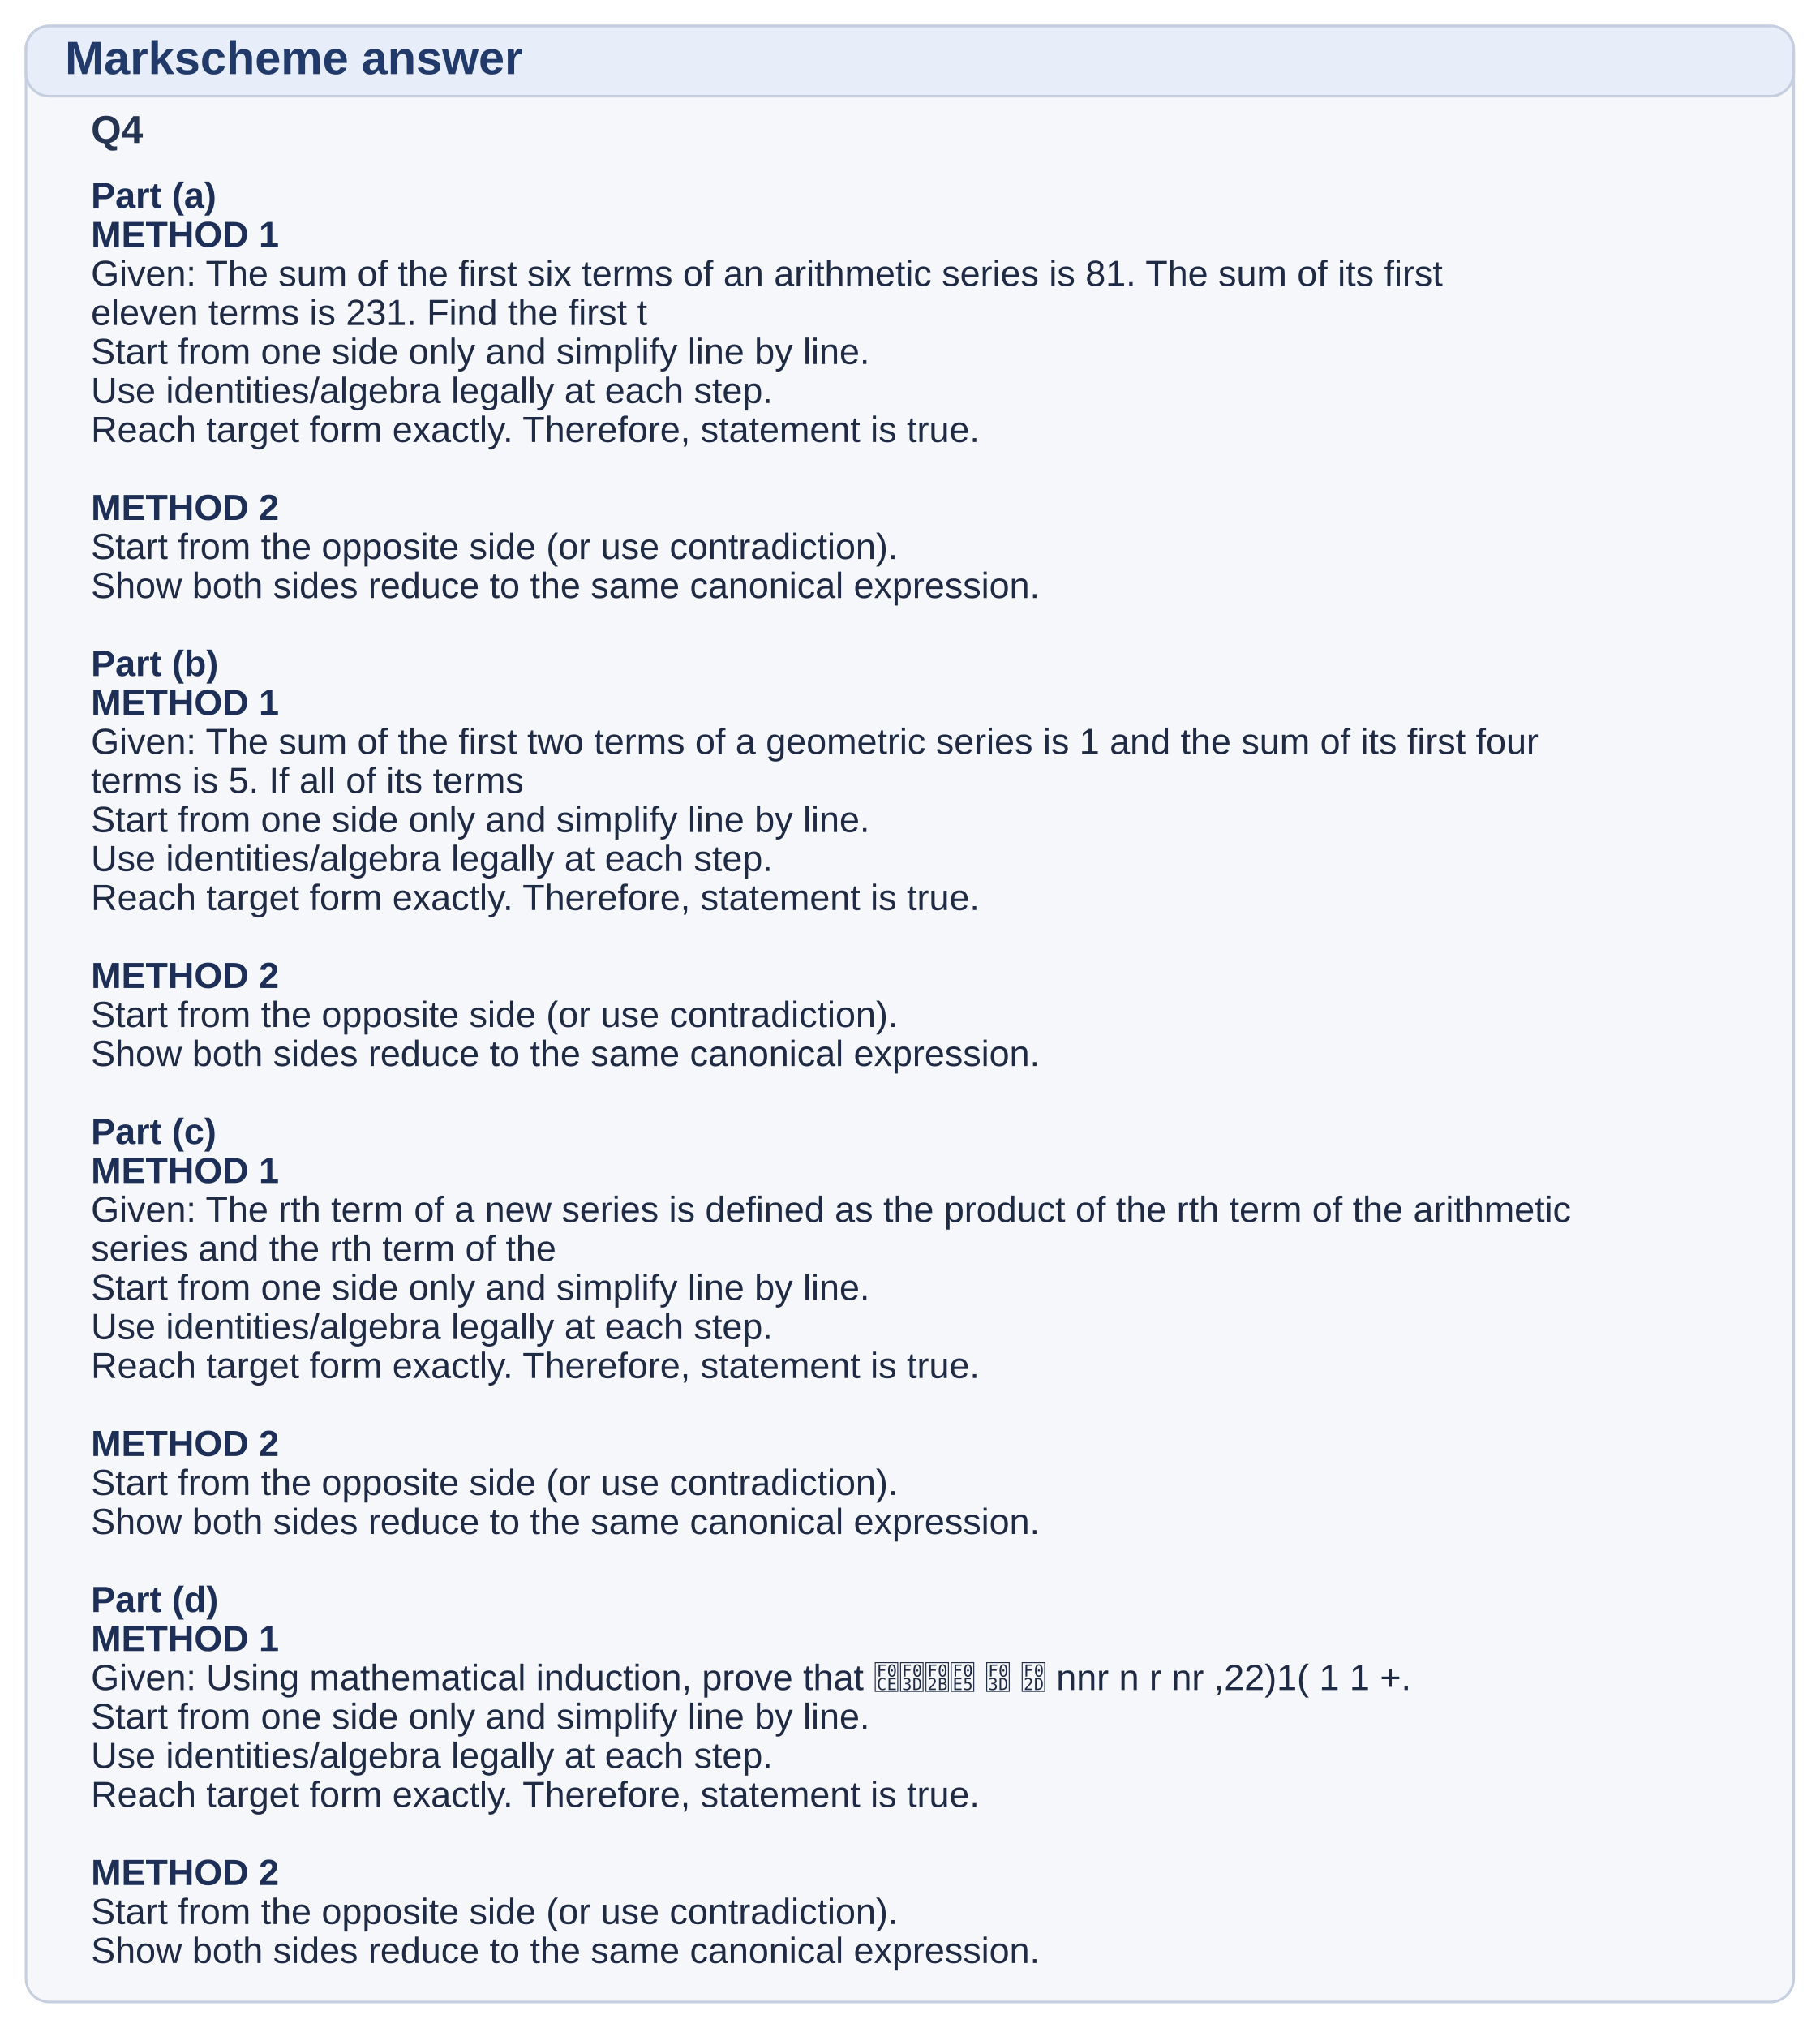
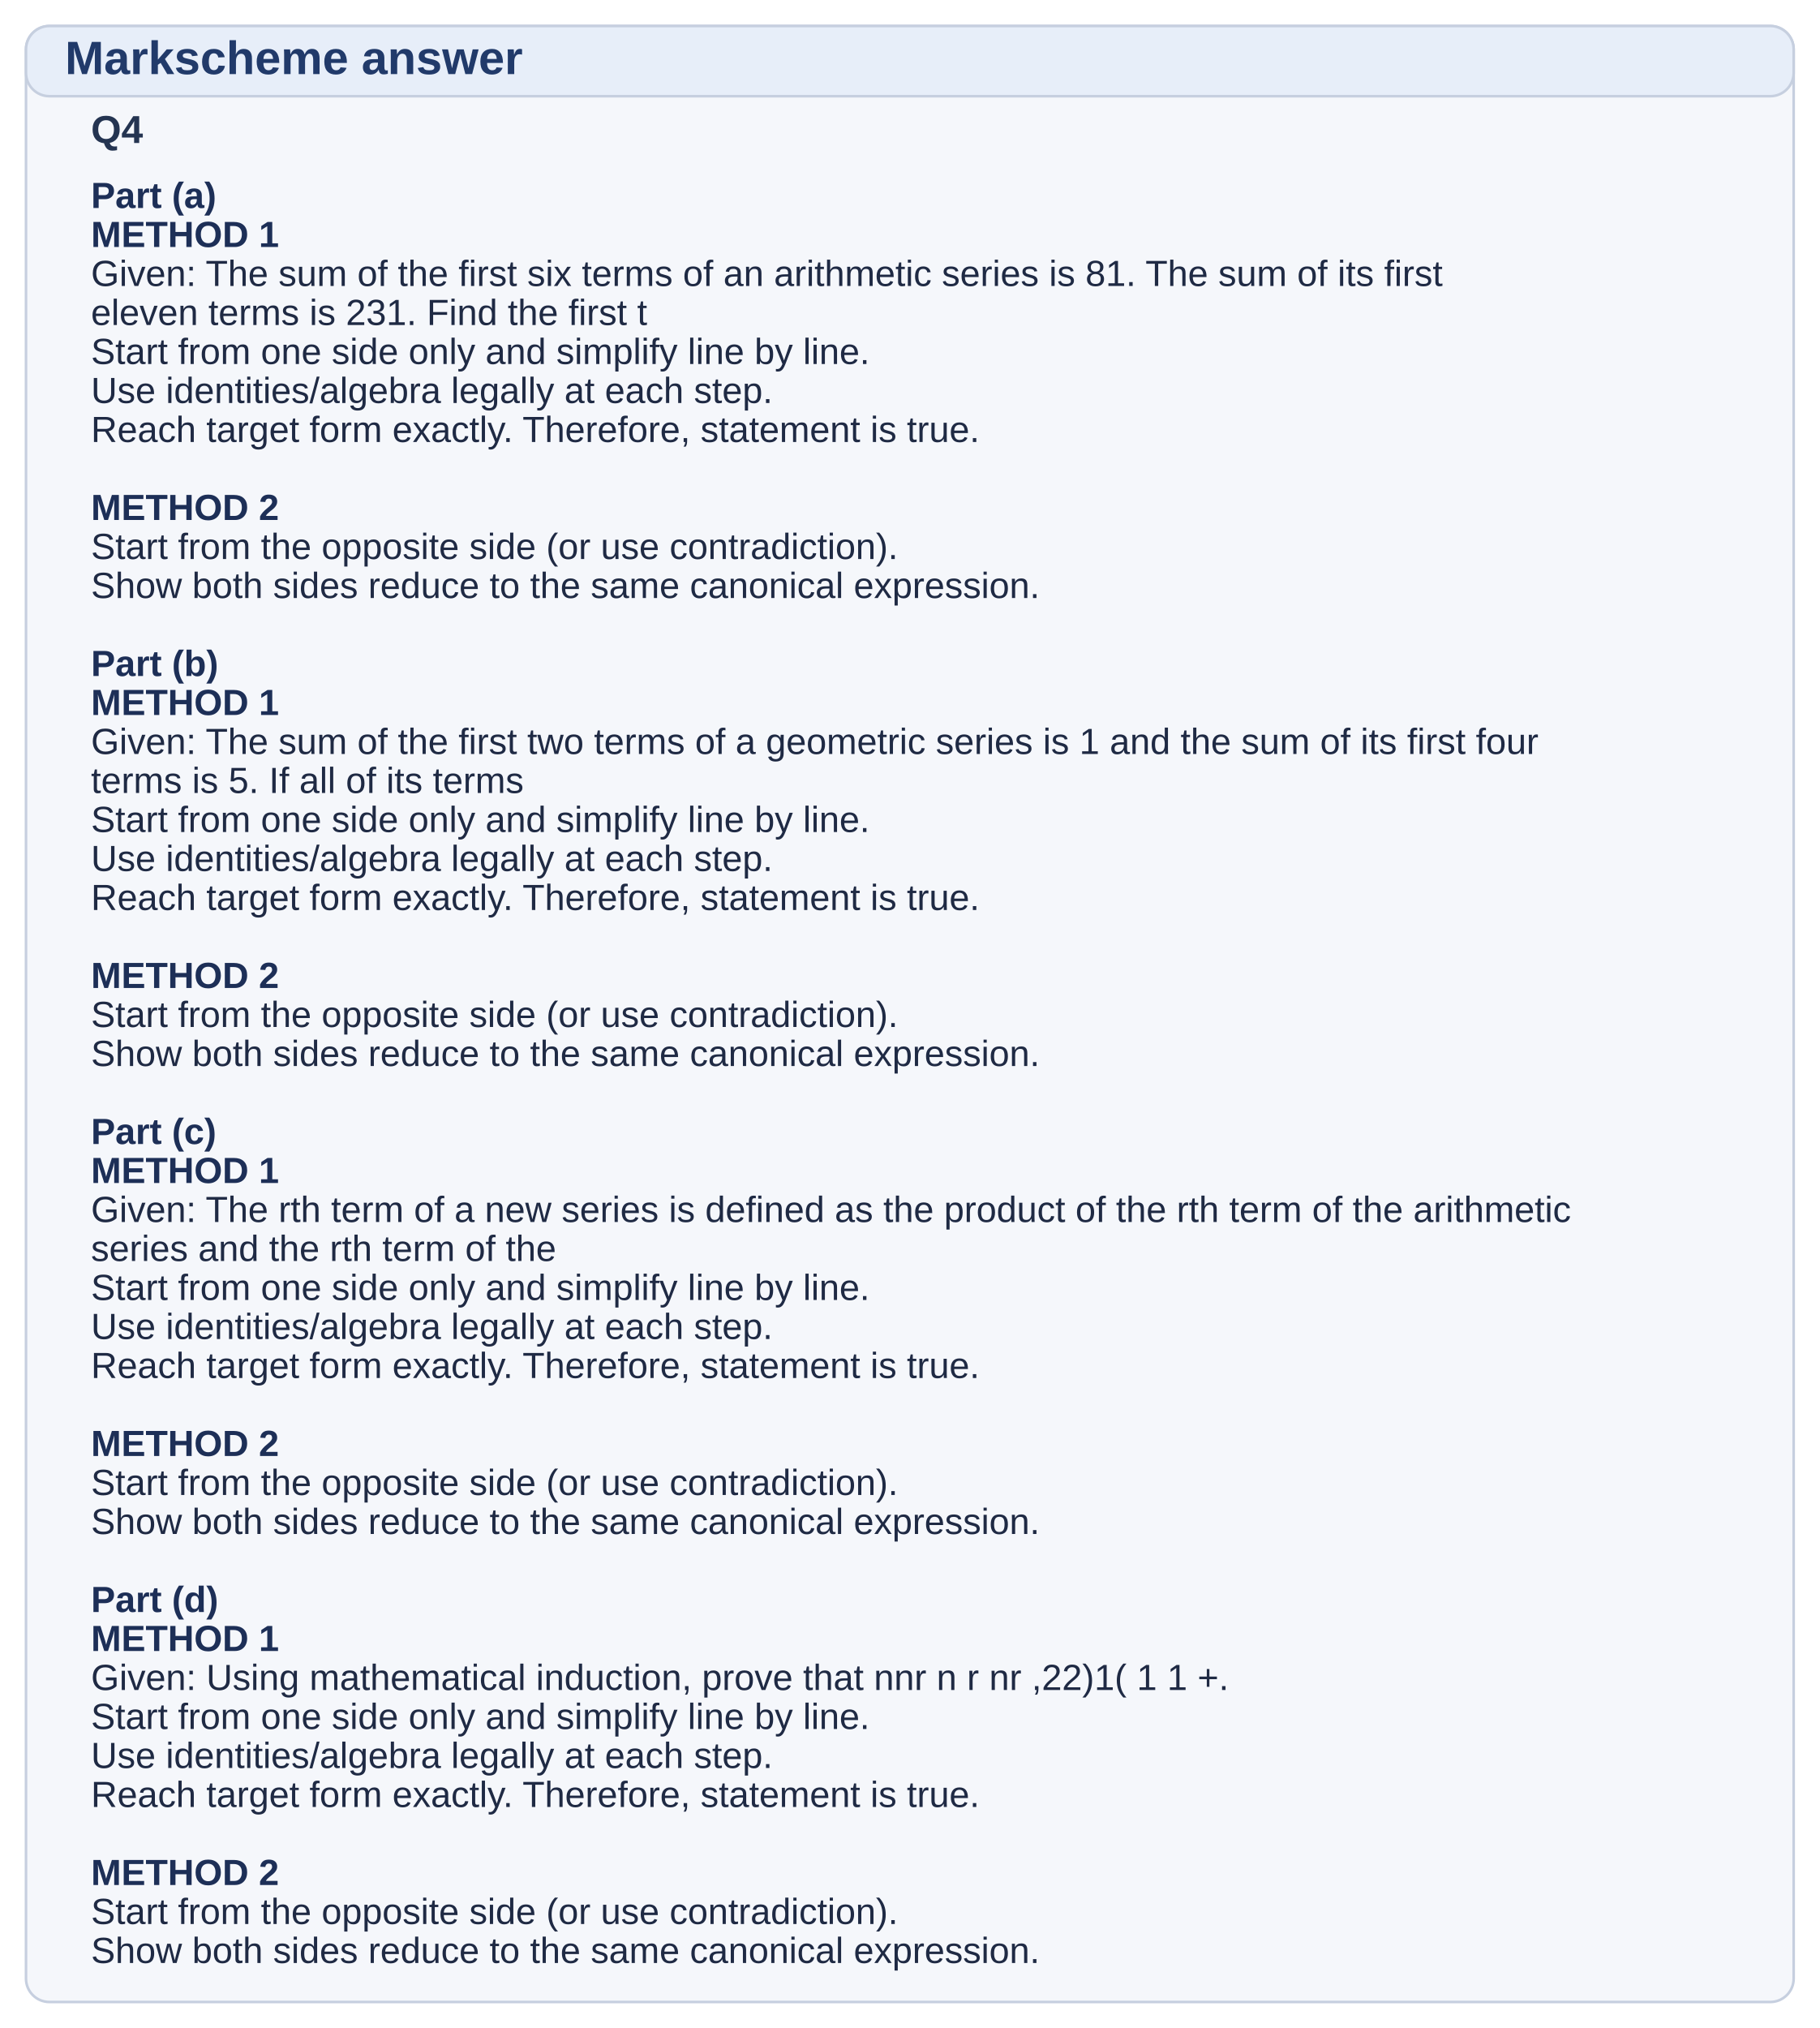
<svg xmlns="http://www.w3.org/2000/svg" width="1400" height="1560" viewBox="0 0 1400 1560">
  <rect x="20" y="20" width="1360" height="1520" rx="18" ry="18" fill="#f5f7fb" stroke="#c6cfdf" stroke-width="2" />
  <rect x="20" y="20" width="1360" height="54" rx="18" ry="18" fill="#e7eef9" stroke="#c6cfdf" stroke-width="2" />
  <text x="50" y="57" font-family="Arial, Helvetica, sans-serif" font-size="36" font-weight="700" fill="#213a6a">Markscheme answer</text>
  <text x="70" y="110" font-family="Arial, Helvetica, sans-serif" font-size="30" font-weight="700" fill="#243451">Q4</text>
  <text x="70" y="160" font-family="Arial, Helvetica, sans-serif" font-size="28" font-weight="700" fill="#1d2f57">Part (a)</text>
  <text x="70" y="190" font-family="Arial, Helvetica, sans-serif" font-size="28" font-weight="700" fill="#1d2f57">METHOD 1</text>
  <text x="70" y="220" font-family="Arial, Helvetica, sans-serif" font-size="28" font-weight="500" fill="#1f2a44">Given: The sum of the first six terms of an arithmetic series is 81. The sum of its first</text>
  <text x="70" y="250" font-family="Arial, Helvetica, sans-serif" font-size="28" font-weight="500" fill="#1f2a44">eleven terms is 231. Find the first t</text>
  <text x="70" y="280" font-family="Arial, Helvetica, sans-serif" font-size="28" font-weight="500" fill="#1f2a44">Start from one side only and simplify line by line.</text>
  <text x="70" y="310" font-family="Arial, Helvetica, sans-serif" font-size="28" font-weight="500" fill="#1f2a44">Use identities/algebra legally at each step.</text>
  <text x="70" y="340" font-family="Arial, Helvetica, sans-serif" font-size="28" font-weight="500" fill="#1f2a44">Reach target form exactly. Therefore, statement is true.</text>
  <text x="70" y="370" font-family="Arial, Helvetica, sans-serif" font-size="28" font-weight="500" fill="#1f2a44"> </text>
  <text x="70" y="400" font-family="Arial, Helvetica, sans-serif" font-size="28" font-weight="700" fill="#1d2f57">METHOD 2</text>
  <text x="70" y="430" font-family="Arial, Helvetica, sans-serif" font-size="28" font-weight="500" fill="#1f2a44">Start from the opposite side (or use contradiction).</text>
  <text x="70" y="460" font-family="Arial, Helvetica, sans-serif" font-size="28" font-weight="500" fill="#1f2a44">Show both sides reduce to the same canonical expression.</text>
  <text x="70" y="490" font-family="Arial, Helvetica, sans-serif" font-size="28" font-weight="500" fill="#1f2a44"> </text>
  <text x="70" y="520" font-family="Arial, Helvetica, sans-serif" font-size="28" font-weight="700" fill="#1d2f57">Part (b)</text>
  <text x="70" y="550" font-family="Arial, Helvetica, sans-serif" font-size="28" font-weight="700" fill="#1d2f57">METHOD 1</text>
  <text x="70" y="580" font-family="Arial, Helvetica, sans-serif" font-size="28" font-weight="500" fill="#1f2a44">Given: The sum of the first two terms of a geometric series is 1 and the sum of its first four</text>
  <text x="70" y="610" font-family="Arial, Helvetica, sans-serif" font-size="28" font-weight="500" fill="#1f2a44">terms is 5. If all of its terms</text>
  <text x="70" y="640" font-family="Arial, Helvetica, sans-serif" font-size="28" font-weight="500" fill="#1f2a44">Start from one side only and simplify line by line.</text>
  <text x="70" y="670" font-family="Arial, Helvetica, sans-serif" font-size="28" font-weight="500" fill="#1f2a44">Use identities/algebra legally at each step.</text>
  <text x="70" y="700" font-family="Arial, Helvetica, sans-serif" font-size="28" font-weight="500" fill="#1f2a44">Reach target form exactly. Therefore, statement is true.</text>
  <text x="70" y="730" font-family="Arial, Helvetica, sans-serif" font-size="28" font-weight="500" fill="#1f2a44"> </text>
  <text x="70" y="760" font-family="Arial, Helvetica, sans-serif" font-size="28" font-weight="700" fill="#1d2f57">METHOD 2</text>
  <text x="70" y="790" font-family="Arial, Helvetica, sans-serif" font-size="28" font-weight="500" fill="#1f2a44">Start from the opposite side (or use contradiction).</text>
  <text x="70" y="820" font-family="Arial, Helvetica, sans-serif" font-size="28" font-weight="500" fill="#1f2a44">Show both sides reduce to the same canonical expression.</text>
  <text x="70" y="850" font-family="Arial, Helvetica, sans-serif" font-size="28" font-weight="500" fill="#1f2a44"> </text>
  <text x="70" y="880" font-family="Arial, Helvetica, sans-serif" font-size="28" font-weight="700" fill="#1d2f57">Part (c)</text>
  <text x="70" y="910" font-family="Arial, Helvetica, sans-serif" font-size="28" font-weight="700" fill="#1d2f57">METHOD 1</text>
  <text x="70" y="940" font-family="Arial, Helvetica, sans-serif" font-size="28" font-weight="500" fill="#1f2a44">Given: The rth term of a new series is defined as the product of the rth term of the arithmetic</text>
  <text x="70" y="970" font-family="Arial, Helvetica, sans-serif" font-size="28" font-weight="500" fill="#1f2a44">series and the rth term of the</text>
  <text x="70" y="1000" font-family="Arial, Helvetica, sans-serif" font-size="28" font-weight="500" fill="#1f2a44">Start from one side only and simplify line by line.</text>
  <text x="70" y="1030" font-family="Arial, Helvetica, sans-serif" font-size="28" font-weight="500" fill="#1f2a44">Use identities/algebra legally at each step.</text>
  <text x="70" y="1060" font-family="Arial, Helvetica, sans-serif" font-size="28" font-weight="500" fill="#1f2a44">Reach target form exactly. Therefore, statement is true.</text>
  <text x="70" y="1090" font-family="Arial, Helvetica, sans-serif" font-size="28" font-weight="500" fill="#1f2a44"> </text>
  <text x="70" y="1120" font-family="Arial, Helvetica, sans-serif" font-size="28" font-weight="700" fill="#1d2f57">METHOD 2</text>
  <text x="70" y="1150" font-family="Arial, Helvetica, sans-serif" font-size="28" font-weight="500" fill="#1f2a44">Start from the opposite side (or use contradiction).</text>
  <text x="70" y="1180" font-family="Arial, Helvetica, sans-serif" font-size="28" font-weight="500" fill="#1f2a44">Show both sides reduce to the same canonical expression.</text>
  <text x="70" y="1210" font-family="Arial, Helvetica, sans-serif" font-size="28" font-weight="500" fill="#1f2a44"> </text>
  <text x="70" y="1240" font-family="Arial, Helvetica, sans-serif" font-size="28" font-weight="700" fill="#1d2f57">Part (d)</text>
  <text x="70" y="1270" font-family="Arial, Helvetica, sans-serif" font-size="28" font-weight="700" fill="#1d2f57">METHOD 1</text>
-   <text x="70" y="1300" font-family="Arial, Helvetica, sans-serif" font-size="28" font-weight="500" fill="#1f2a44">Given: Using mathematical induction, prove that    nnr n r nr ,22)1( 1 1 +.</text>
+   <text x="70" y="1300" font-family="Arial, Helvetica, sans-serif" font-size="28" font-weight="500" fill="#1f2a44">Given: Using mathematical induction, prove that nnr n r nr ,22)1( 1 1 +.</text>
  <text x="70" y="1330" font-family="Arial, Helvetica, sans-serif" font-size="28" font-weight="500" fill="#1f2a44">Start from one side only and simplify line by line.</text>
  <text x="70" y="1360" font-family="Arial, Helvetica, sans-serif" font-size="28" font-weight="500" fill="#1f2a44">Use identities/algebra legally at each step.</text>
  <text x="70" y="1390" font-family="Arial, Helvetica, sans-serif" font-size="28" font-weight="500" fill="#1f2a44">Reach target form exactly. Therefore, statement is true.</text>
  <text x="70" y="1420" font-family="Arial, Helvetica, sans-serif" font-size="28" font-weight="500" fill="#1f2a44"> </text>
  <text x="70" y="1450" font-family="Arial, Helvetica, sans-serif" font-size="28" font-weight="700" fill="#1d2f57">METHOD 2</text>
  <text x="70" y="1480" font-family="Arial, Helvetica, sans-serif" font-size="28" font-weight="500" fill="#1f2a44">Start from the opposite side (or use contradiction).</text>
  <text x="70" y="1510" font-family="Arial, Helvetica, sans-serif" font-size="28" font-weight="500" fill="#1f2a44">Show both sides reduce to the same canonical expression.</text>
</svg>
